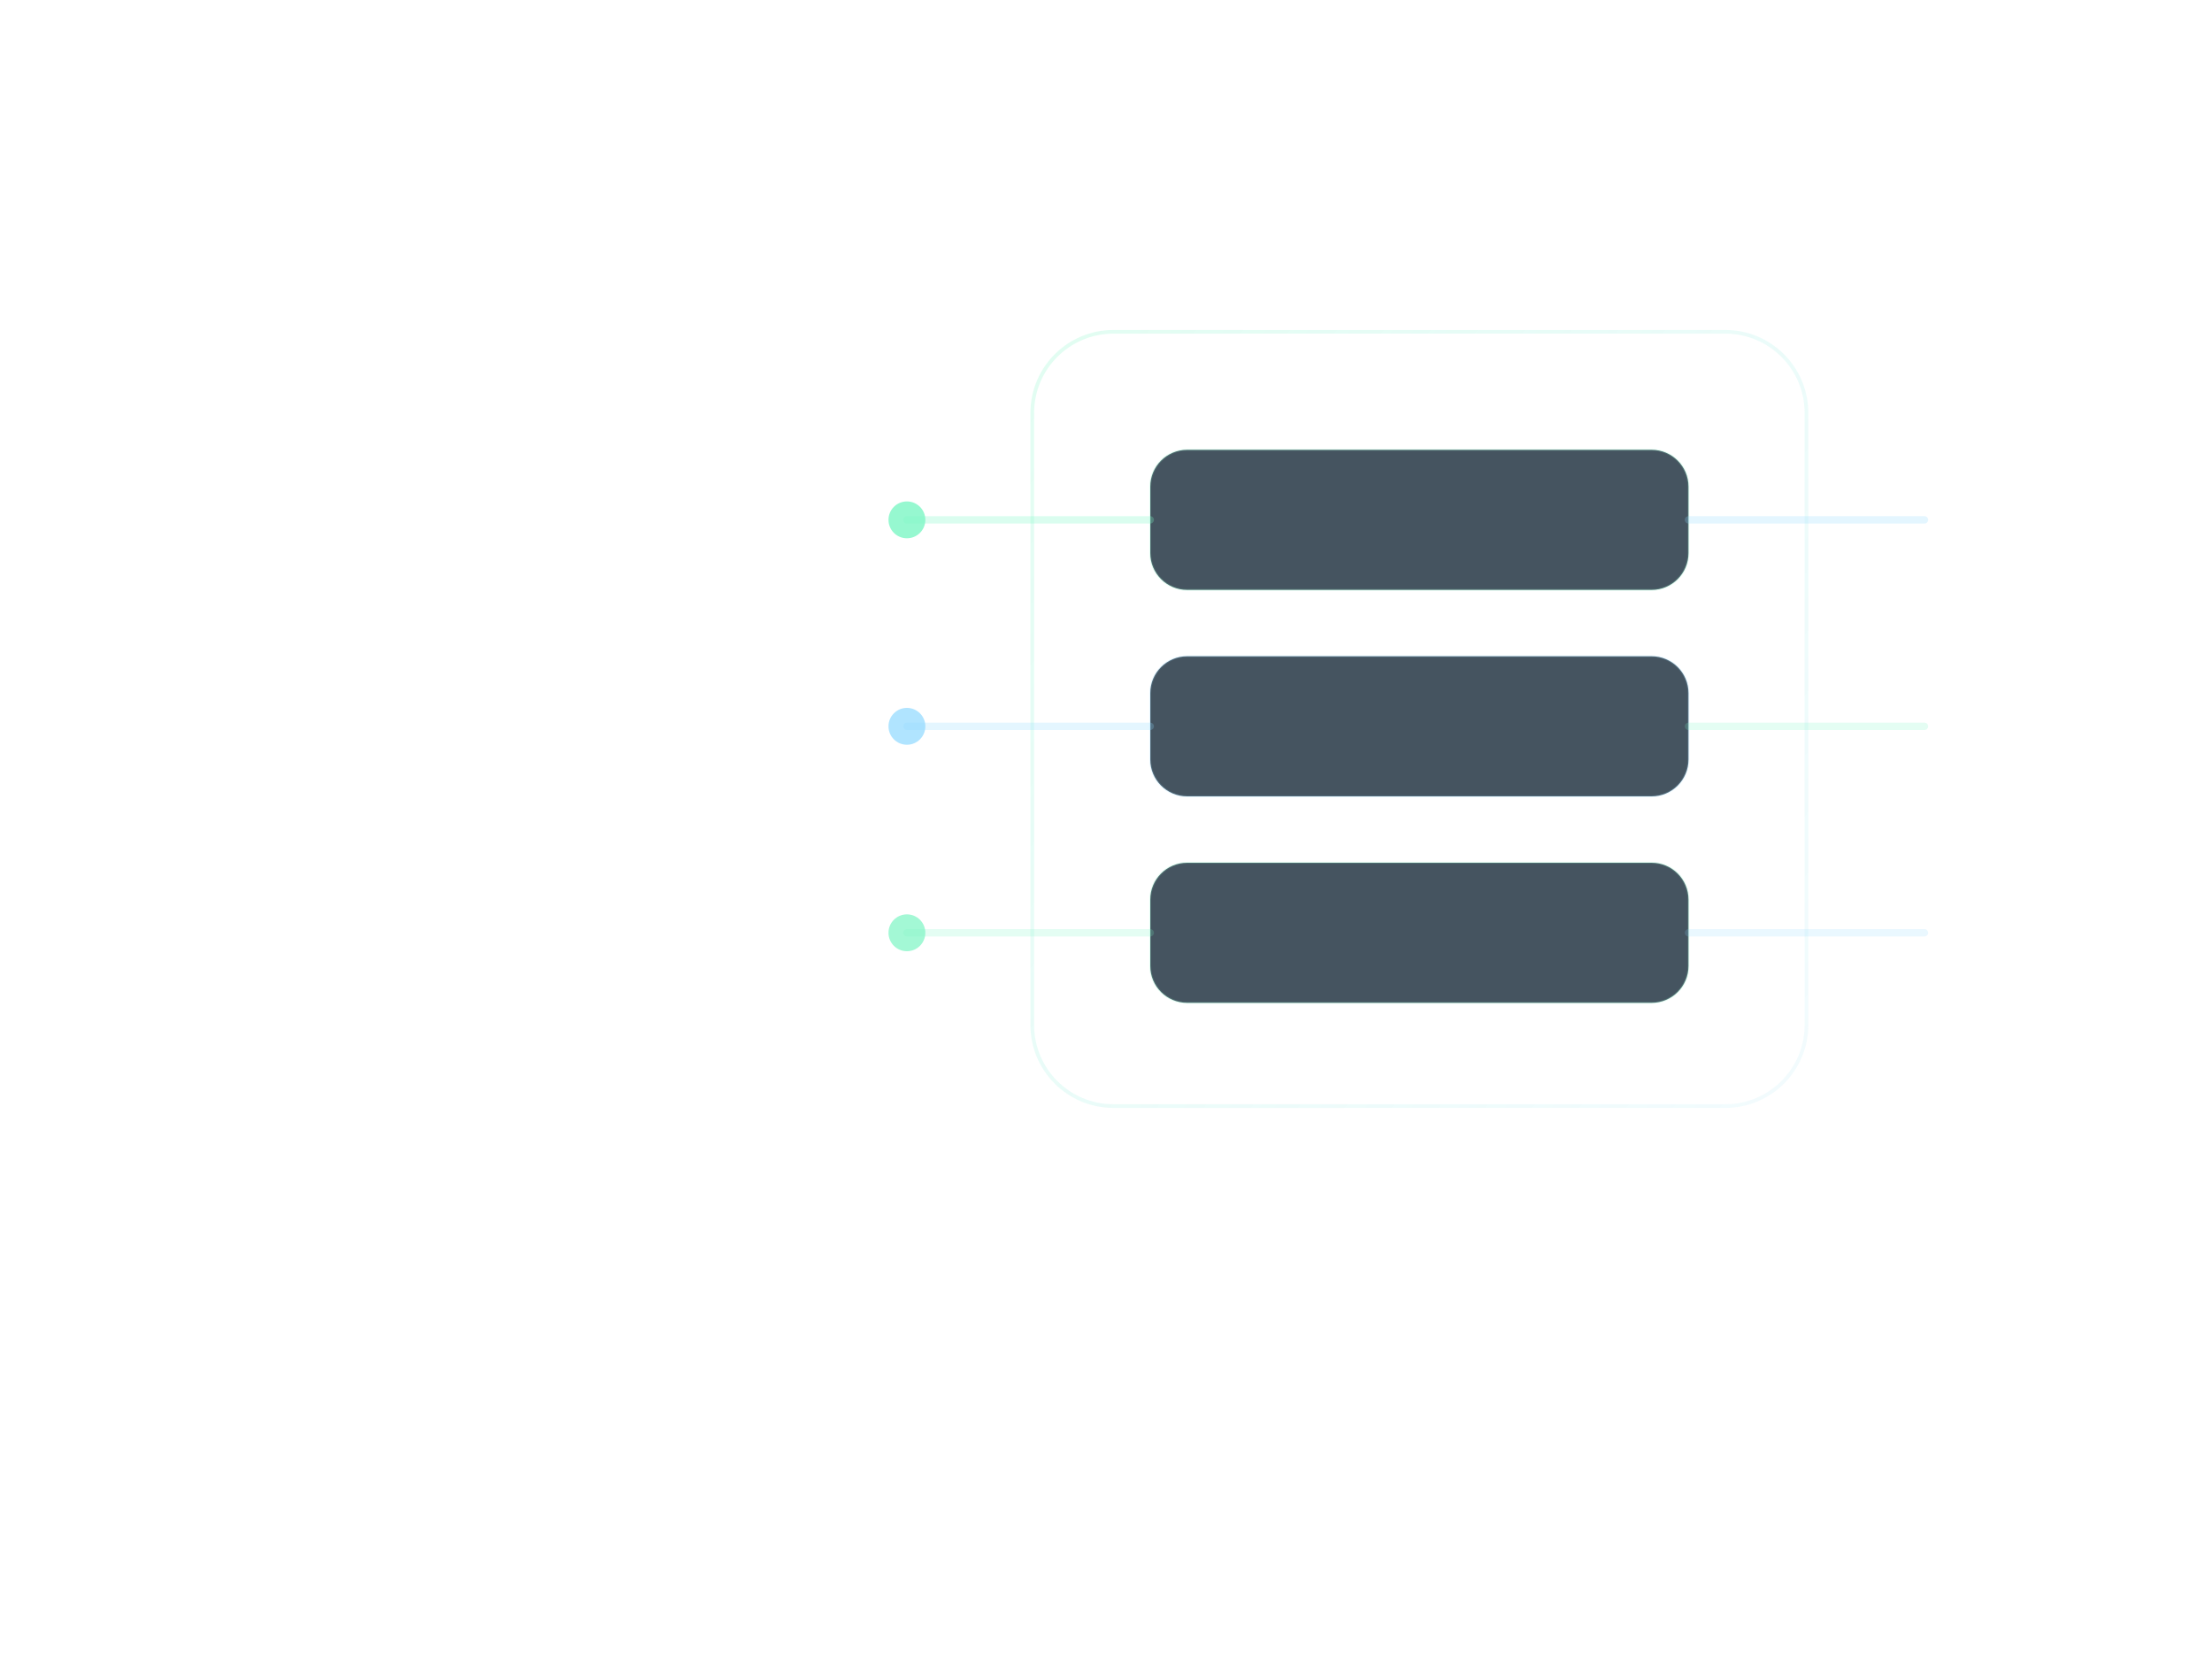
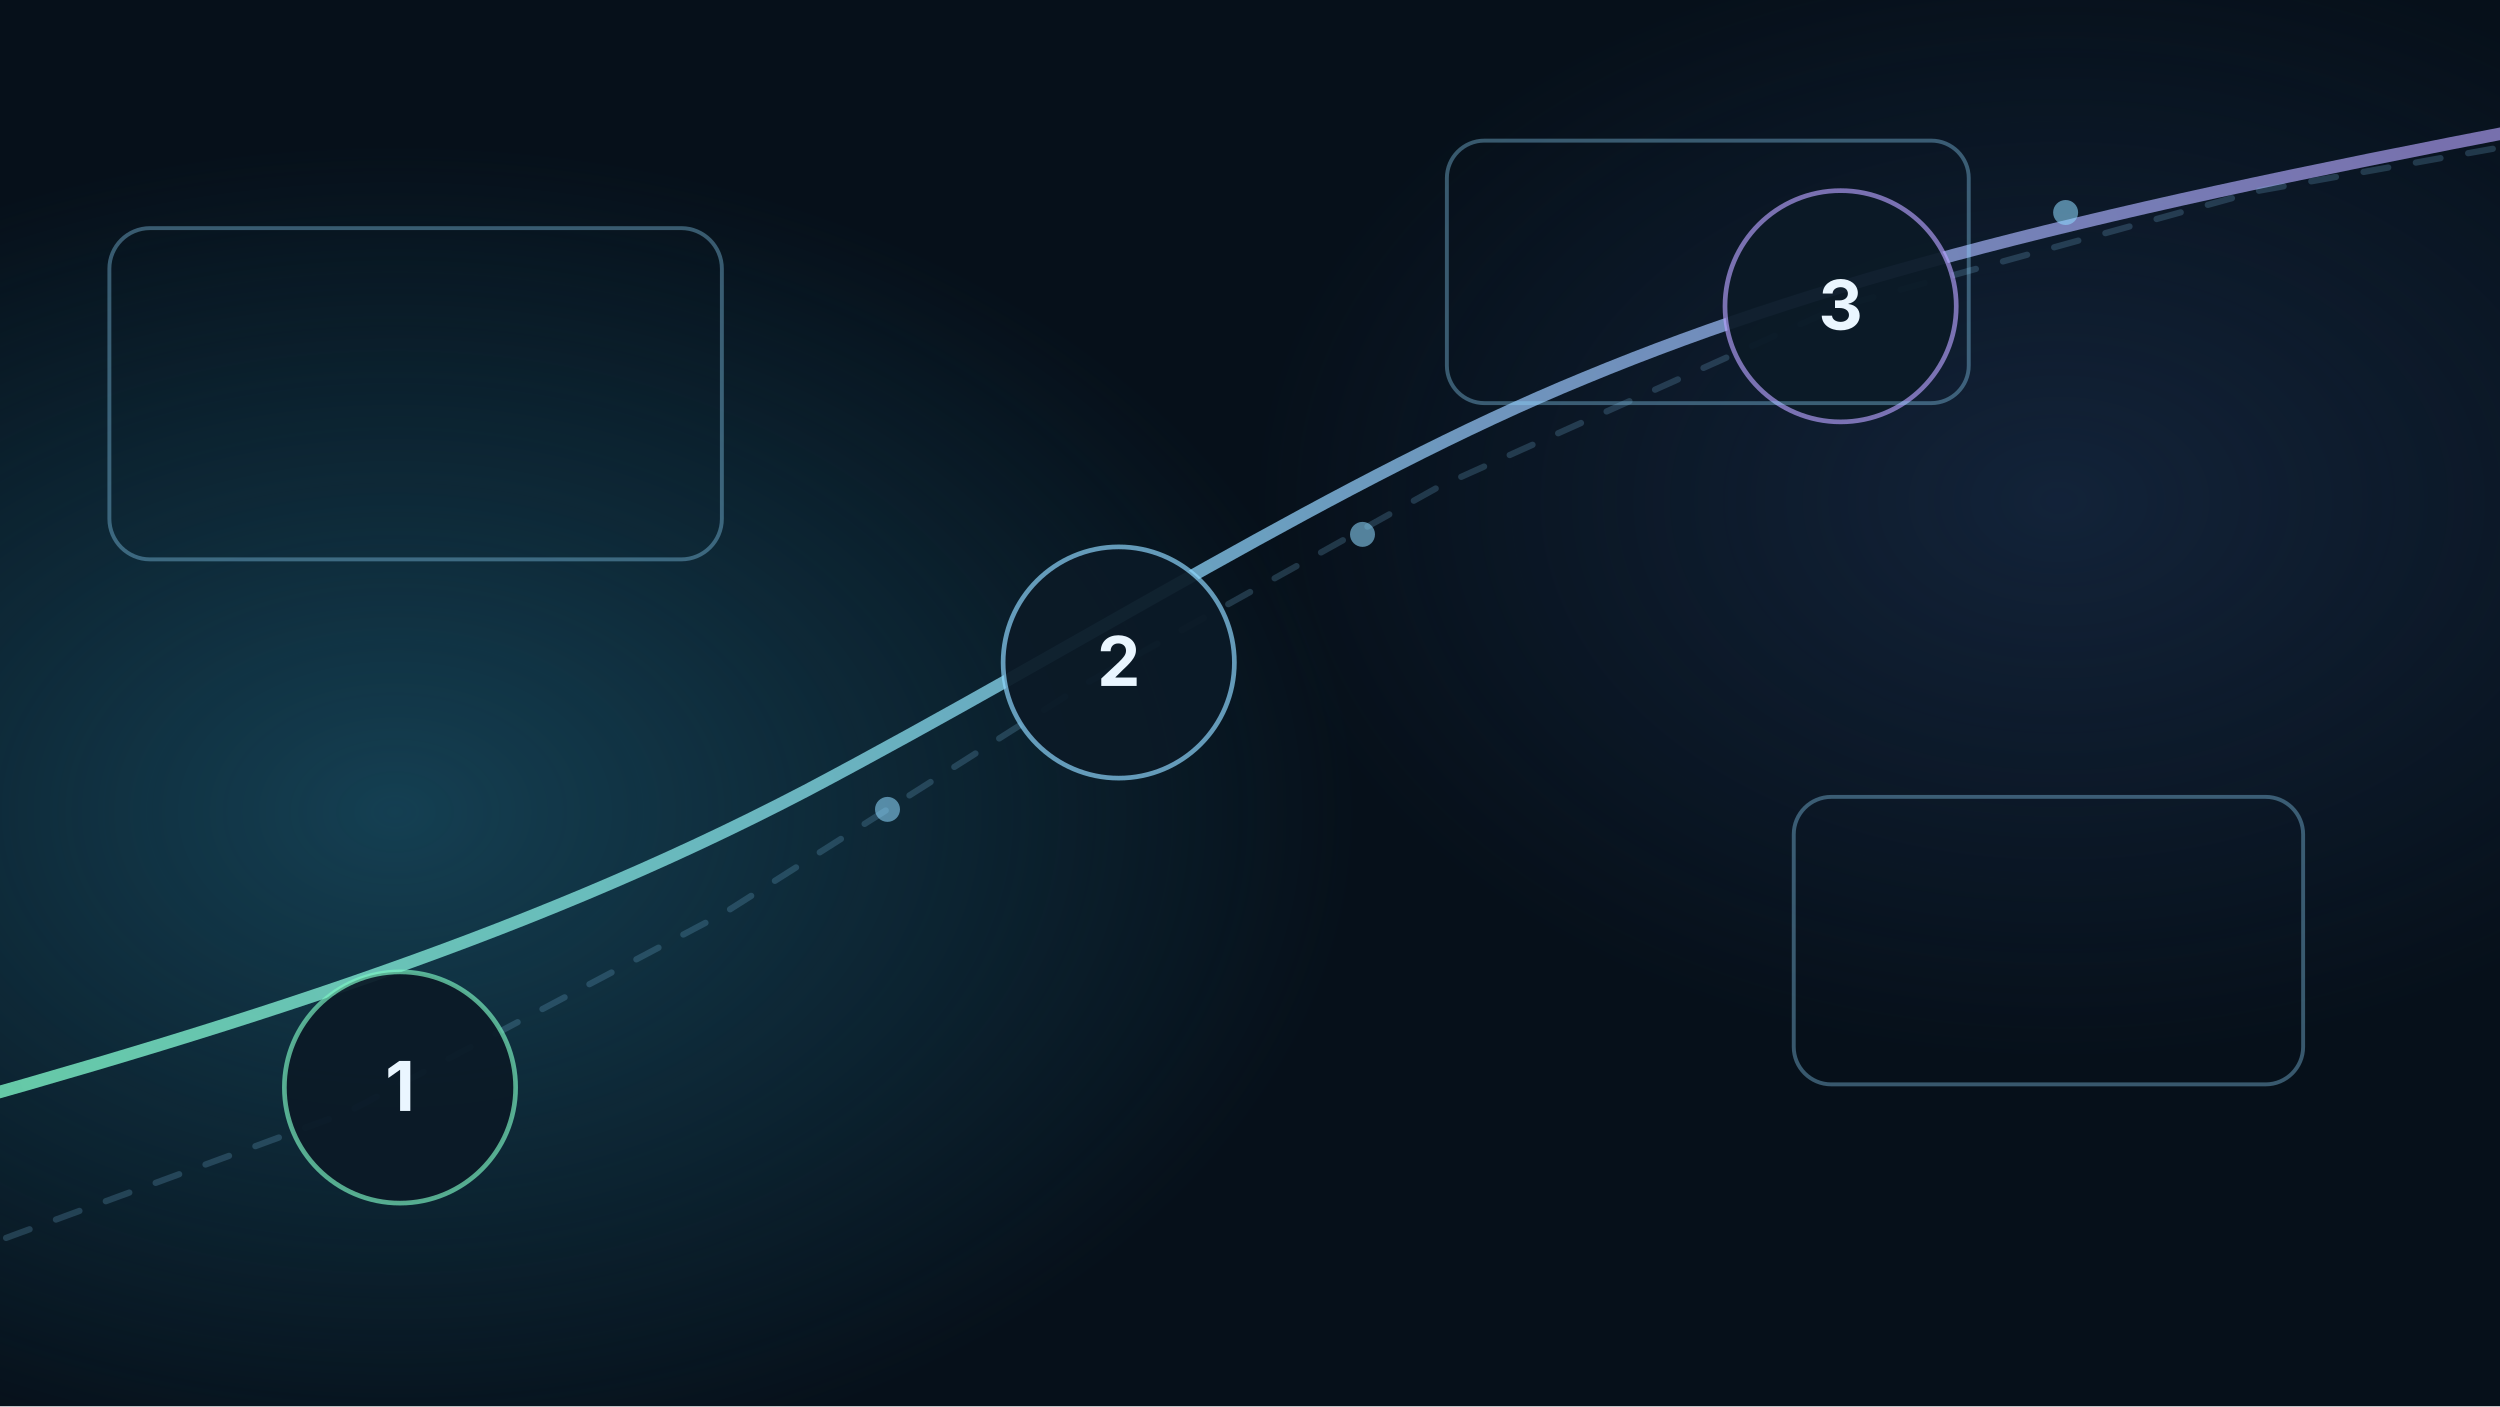
- <svg xmlns="http://www.w3.org/2000/svg" width="1200" height="900" viewBox="0 0 1200 900" fill="none">
+ <svg xmlns="http://www.w3.org/2000/svg" width="1600" height="900" viewBox="0 0 1600 900" fill="none">
+   <rect width="1600" height="900" fill="#06101A" />
  <defs>
-     <linearGradient id="l1" x1="520" y1="260" x2="1088" y2="700" gradientUnits="userSpaceOnUse">
-       <stop stop-color="#7CF6C4" stop-opacity="0.22" />
-       <stop offset="1" stop-color="#8FD9FF" stop-opacity="0.08" />
+     <radialGradient id="autoGlowLeft" cx="0" cy="0" r="1" gradientUnits="userSpaceOnUse" gradientTransform="translate(250 520) rotate(90) scale(430 620)">
+       <stop stop-color="#184B60" stop-opacity="0.8" />
+       <stop offset="1" stop-color="#184B60" stop-opacity="0" />
+     </radialGradient>
+     <radialGradient id="autoGlowRight" cx="0" cy="0" r="1" gradientUnits="userSpaceOnUse" gradientTransform="translate(1320 320) rotate(90) scale(360 520)">
+       <stop stop-color="#20375A" stop-opacity="0.48" />
+       <stop offset="1" stop-color="#20375A" stop-opacity="0" />
+     </radialGradient>
+     <linearGradient id="autoTrack" x1="-20" y1="724" x2="1586" y2="158" gradientUnits="userSpaceOnUse">
+       <stop stop-color="#7CF6C4" stop-opacity="0.9" />
+       <stop offset="0.5" stop-color="#8FD9FF" stop-opacity="0.82" />
+       <stop offset="1" stop-color="#B7A5FF" stop-opacity="0.72" />
    </linearGradient>
  </defs>
-   <rect x="560" y="180" width="420" height="420" rx="44" stroke="url(#l1)" stroke-width="2" />
-   <rect x="624" y="244" width="292" height="76" rx="20" fill="#112434" fill-opacity="0.78" stroke="#7CF6C4" stroke-opacity="0.18" />
-   <rect x="624" y="356" width="292" height="76" rx="20" fill="#112434" fill-opacity="0.78" stroke="#8FD9FF" stroke-opacity="0.18" />
-   <rect x="624" y="468" width="292" height="76" rx="20" fill="#112434" fill-opacity="0.78" stroke="#7CF6C4" stroke-opacity="0.18" />
-   <path d="M492 282H624" stroke="#7CF6C4" stroke-opacity="0.28" stroke-width="4" stroke-linecap="round" />
-   <path d="M492 394H624" stroke="#8FD9FF" stroke-opacity="0.24" stroke-width="4" stroke-linecap="round" />
-   <path d="M492 506H624" stroke="#7CF6C4" stroke-opacity="0.2" stroke-width="4" stroke-linecap="round" />
-   <path d="M916 282H1044" stroke="#8FD9FF" stroke-opacity="0.24" stroke-width="4" stroke-linecap="round" />
-   <path d="M916 394H1044" stroke="#7CF6C4" stroke-opacity="0.2" stroke-width="4" stroke-linecap="round" />
-   <path d="M916 506H1044" stroke="#8FD9FF" stroke-opacity="0.18" stroke-width="4" stroke-linecap="round" />
-   <circle cx="492" cy="282" r="10" fill="#7CF6C4" fill-opacity="0.8" />
-   <circle cx="492" cy="394" r="10" fill="#8FD9FF" fill-opacity="0.7" />
-   <circle cx="492" cy="506" r="10" fill="#7CF6C4" fill-opacity="0.7" />
+   <rect width="1600" height="900" fill="url(#autoGlowLeft)" />
+   <rect width="1600" height="900" fill="url(#autoGlowRight)" />
+   <g opacity="0.88">
+     <path d="M-120 732C132 664 332 602 516 506C694 412 858 306 1014 242C1178 174 1362 130 1682 70" stroke="url(#autoTrack)" stroke-width="8" stroke-linecap="round" />
+     <path d="M-28 804L222 712L464 584L694 438L920 312L1178 196L1446 122L1658 84" stroke="#8FD9FF" stroke-opacity="0.22" stroke-width="4" stroke-linecap="round" stroke-dasharray="16 18" />
+   </g>
+   <g opacity="0.94">
+     <circle cx="256" cy="696" r="74" fill="#0B1926" stroke="#7CF6C4" stroke-opacity="0.7" stroke-width="3" />
+     <circle cx="716" cy="424" r="74" fill="#0B1926" stroke="#8FD9FF" stroke-opacity="0.72" stroke-width="3" />
+     <circle cx="1178" cy="196" r="74" fill="#0B1926" stroke="#B8A4FF" stroke-opacity="0.68" stroke-width="3" />
+   </g>
+   <g fill="#EAF6FF" font-family="Inter, Arial, sans-serif" font-size="44" font-weight="700" text-anchor="middle">
+     <text x="256" y="711">1</text>
+     <text x="716" y="439">2</text>
+     <text x="1178" y="211">3</text>
+   </g>
+   <g opacity="0.36" stroke="#8FD9FF" stroke-width="2.5">
+     <rect x="70" y="146" width="392" height="212" rx="26" />
+     <rect x="1148" y="510" width="326" height="184" rx="24" />
+     <rect x="926" y="90" width="334" height="168" rx="24" />
+   </g>
+   <g fill="#8FD9FF" opacity="0.56">
+     <circle cx="568" cy="518" r="8" />
+     <circle cx="872" cy="342" r="8" />
+     <circle cx="1322" cy="136" r="8" />
+   </g>
</svg>
